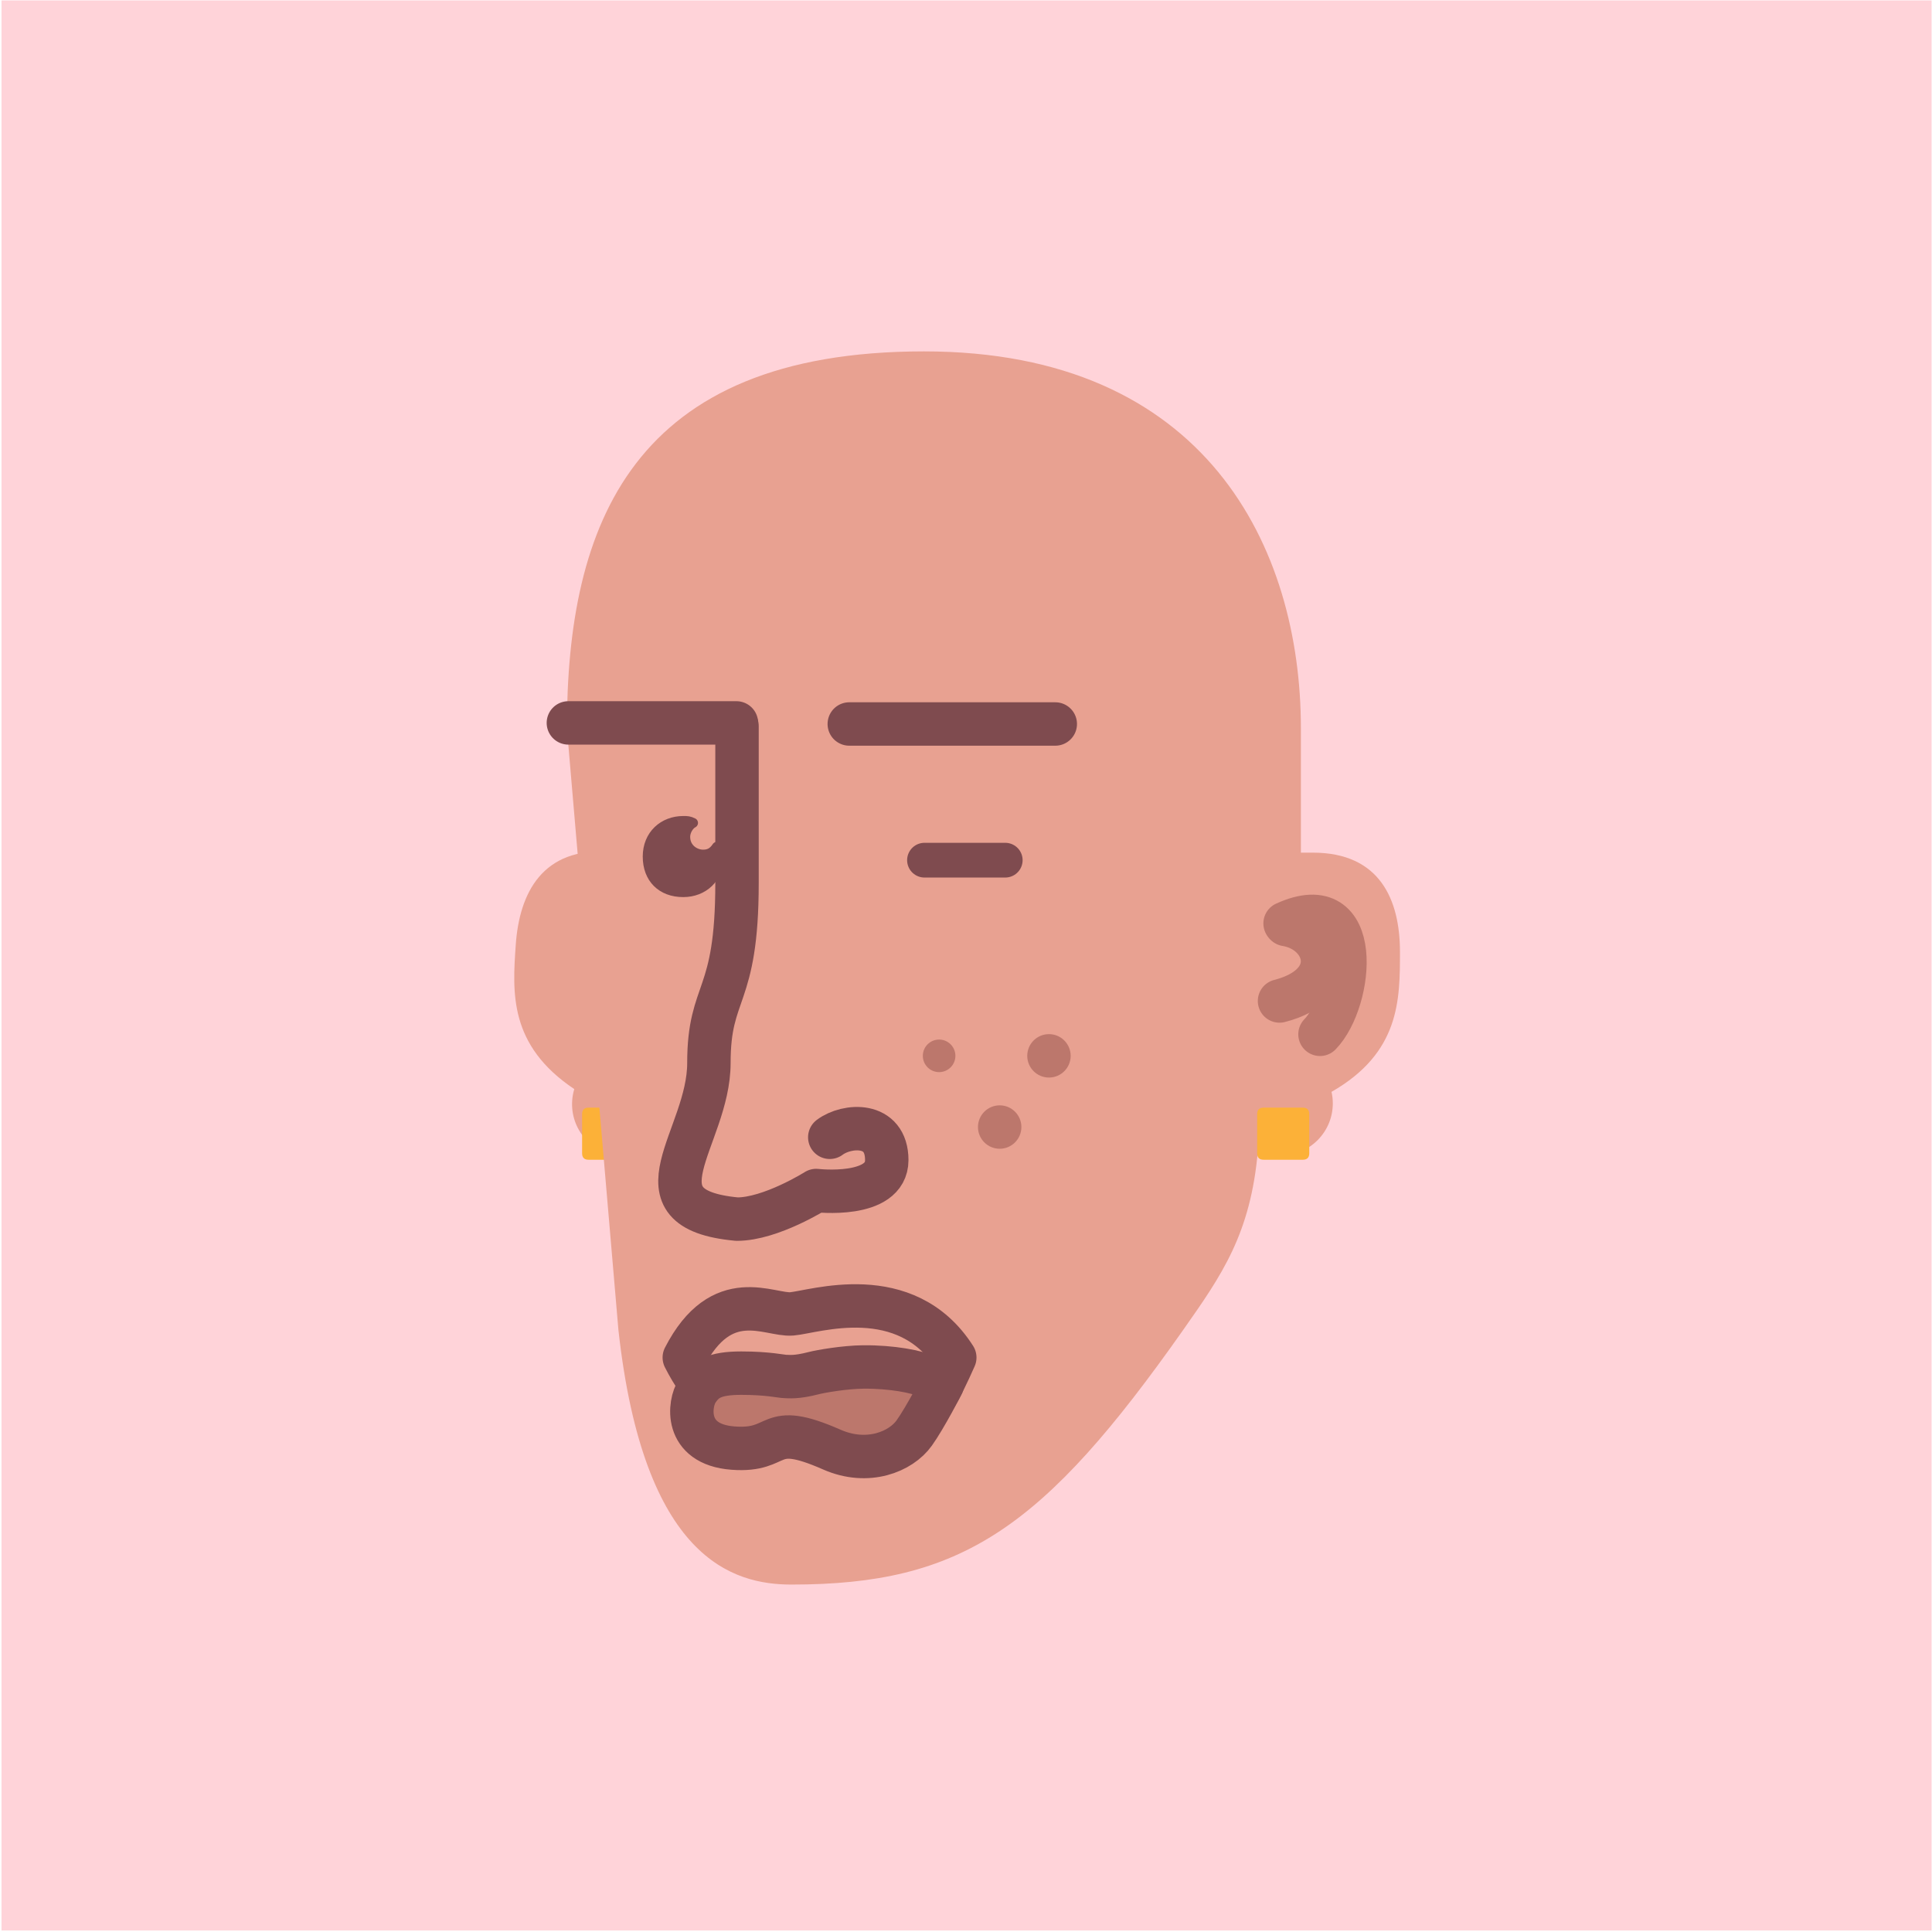
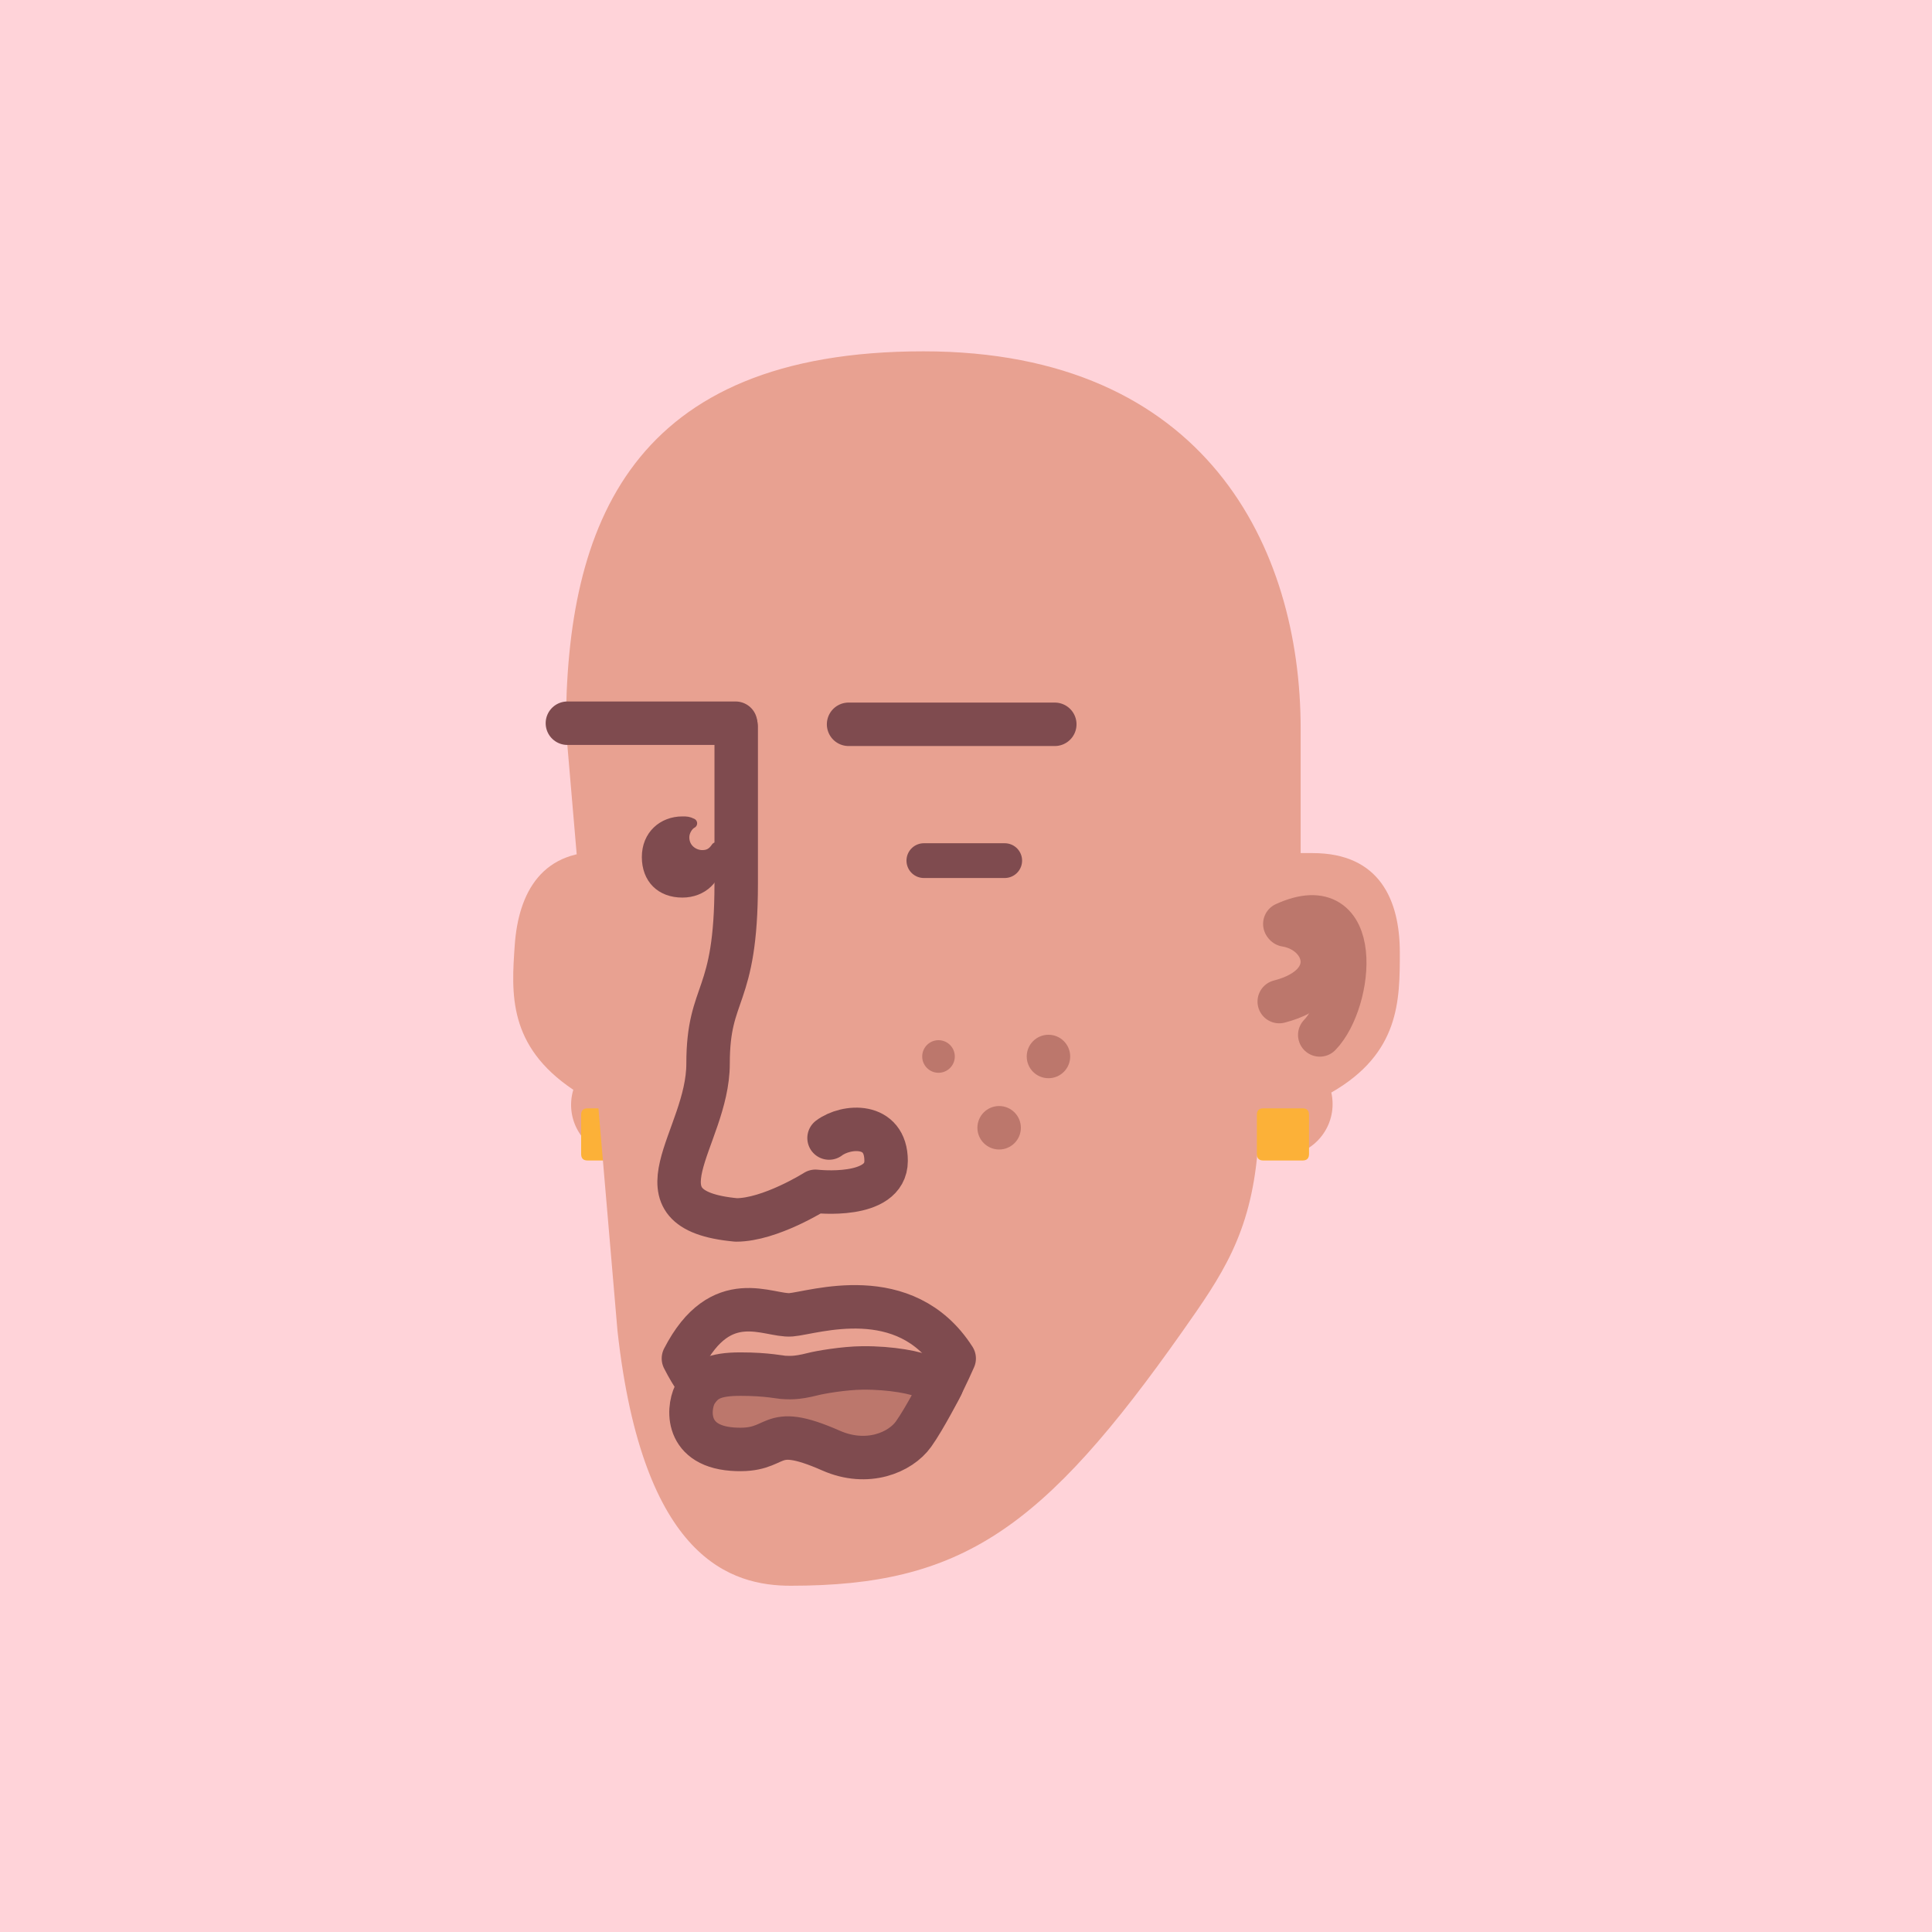
- <svg xmlns="http://www.w3.org/2000/svg" width="1001px" height="1001px" viewBox="0 0 1001 1001" version="1.1">
-   <defs />
-   <g id="Avatar" stroke="none" stroke-width="1" fill="none" fill-rule="evenodd">
-     <g id="avatar-a" transform="translate(0.09339, 0.146973)">
-       <rect id="Rectangle-25-Copy-6-Copy-3" fill="#FFD3D9" fill-rule="nonzero" x="0.693" y="0.065" width="1000" height="1000" />
-       <g id="Group-11" transform="translate(259.1081, 181.5)">
-         <path d="M29.048,363.298 C35.258,289.109 46.294,127.855 46.294,195.071 L46.294,259.521 L52.481,259.521 C87.236,259.521 97.625,283.943 97.625,310.925 C97.625,335.82 97.625,363.132 62.166,383.461 C62.6,385.382 62.829,387.381 62.829,389.433 C62.829,404.342 50.743,416.427 35.834,416.427 C20.925,416.427 8.839,404.342 8.839,389.433 C8.839,376.868 17.424,366.308 29.048,363.298 Z" id="Combined-Shape-Copy-2" fill="#E8A191" fill-rule="nonzero" transform="translate(53.23184, 297.7342) scale(-1, 1) rotate(-4) translate(-53.23184, -297.7342) " />
-         <path d="M45.74,419.235 C43.511,419.235 42.397,418.121 42.397,415.892 L42.397,395.584 C42.397,393.355 43.511,392.24 45.74,392.24 L66.048,392.24 C68.277,392.24 69.392,393.355 69.392,395.584 L69.392,415.892 C69.392,418.121 68.277,419.235 66.048,419.235 L45.74,419.235 Z" id="Shape_6_-Copy-4" fill="#FCB138" fill-rule="nonzero" />
-         <path d="M392.546,414.318 C388.819,457.619 373.791,479.044 353.829,507.408 C281.341,610.403 239.09,639.341 150.878,639.341 C120.616,639.341 74.326,626.245 61.21,507.408 L34.523,195.673 C34.523,90.207 68.267,0.411 219.55,0.411 C365.771,0.411 414.812,102.137 414.812,195.673 L414.812,260.123 L420.998,260.123 C455.754,260.123 466.142,284.545 466.142,311.527 C466.142,336.423 466.142,363.734 430.683,384.063 C431.117,385.984 431.346,387.983 431.346,390.035 C431.346,404.944 419.26,417.03 404.351,417.03 C400.118,417.03 396.112,416.055 392.546,414.318 Z" id="Combined-Shape" fill="#E8A191" fill-rule="nonzero" />
-         <path d="M261.632,264.022 L219.79,264.022" id="Shape_18_-Copy-4" stroke="#7F4B4F" stroke-width="17.996" stroke-linecap="round" stroke-linejoin="round" />
-         <path d="M395.494,419.235 C393.265,419.235 392.151,418.121 392.151,415.892 L392.151,395.584 C392.151,393.355 393.265,392.24 395.494,392.24 L415.802,392.24 C418.031,392.24 419.146,393.355 419.146,395.584 L419.146,415.892 C419.146,418.121 418.031,419.235 415.802,419.235 L395.494,419.235 Z" id="Shape_6_-Copy-3" fill="#FCB138" fill-rule="nonzero" />
-         <g id="Group-10" transform="translate(419.1458, 320.4279) rotate(28) translate(-419.1458, -320.4279) translate(396.0878, 292.8708)" stroke="#BC776C" stroke-linecap="round" stroke-linejoin="round" stroke-width="22.496">
-           <path d="M0.9,12.559 C28.219,-23.195 50.672,31.353 43.843,54.803" id="Shape_8_-Copy-3" fill-rule="nonzero" />
-           <path d="M1.594,12.839 C22.39,5.792 42.525,26.318 17.222,49.406" id="Shape_9_-Copy-3" />
-         </g>
-         <path d="M105.054,261.135 C101.005,261.135 95.831,258.098 95.831,251.912 C95.831,248.875 97.856,245.726 99.88,244.713 C97.856,243.701 96.844,243.701 94.819,243.701 C84.583,243.701 76.373,250.9 76.373,262.147 C76.373,273.395 83.571,280.594 94.819,280.594 C105.054,280.594 113.265,273.395 113.265,262.147 C113.265,260.123 113.265,259.111 112.253,257.086 C110.228,260.123 108.091,261.135 105.054,261.135 Z" id="Shape_10_-Copy-3" stroke="#7F4B4F" stroke-width="5.12" fill="#7F4B4F" fill-rule="nonzero" stroke-linecap="round" stroke-linejoin="round" />
-         <g id="Group-8" transform="translate(218.3687, 353.181)" fill="#BC776C" fill-rule="nonzero">
-           <circle id="Oval-Copy-3" cx="8.998" cy="12.221" r="8.436" />
-           <circle id="Oval_1_-Copy-3" cx="65.912" cy="12.221" r="11.248" />
-           <circle id="Oval_2_-Copy-3" cx="40.38" cy="49.114" r="11.248" />
-         </g>
-         <path d="M122.658,194.548 C122.658,207.893 122.658,234.997 122.658,275.862 C122.658,337.158 108.09,330.209 108.09,369.147 C108.09,408.084 66.088,444.769 122.658,450.004 C140.217,450.004 163.691,435.179 163.691,435.179 C163.691,435.179 200.247,439.505 200.247,419.425 C200.247,399.345 179.459,400.993 170.716,407.604" id="Line-Copy-3" stroke="#7F4B4F" stroke-width="22.496" stroke-linecap="round" stroke-linejoin="round" />
-         <path d="M95.338,521.71 C114.797,483.918 139.381,500.066 151.015,499.102 C162.648,498.139 209.953,481.781 235.486,521.71 C228.007,538.637 222.199,548.588 218.063,551.564 C199.678,564.79 181.608,557.2 167.797,557.2 C157.322,557.2 134.025,555.028 107.856,538.858 C104.199,536.598 100.026,530.882 95.338,521.71 Z" id="Shape_16_-Copy-4" stroke="#7F4B4F" stroke-width="22.496" stroke-linecap="round" stroke-linejoin="round" fill-rule="nonzero" />
-         <path d="M221.02,531.531 C216.189,529.052 202.84,526.471 188.089,526.605 C178.403,526.692 166.035,528.86 162.375,529.802 C153.139,532.179 149.674,531.531 147.708,531.531 C145.742,531.531 138.877,529.802 124.888,529.802 C110.899,529.802 106.091,532.892 102.001,539.075 C97.912,545.257 94.782,566.702 120.602,568.64 C146.407,570.577 137.325,554.253 171.759,569.396 C190.464,577.622 207.585,570.455 214.454,560.842 C220.23,552.758 229.024,535.636 229.024,535.636 C229.024,535.636 229.024,535.636 221.02,531.531 Z" id="Line-5-Copy-4" stroke="#7F4B4F" stroke-width="22.496" fill="#BC776C" fill-rule="nonzero" stroke-linecap="round" stroke-linejoin="round" />
-         <path d="M287.546,192.53 L180.831,194.393" id="Shape_18_-Copy-3" stroke="#7F4B4F" stroke-width="22.496" stroke-linecap="round" stroke-linejoin="round" transform="translate(234.1888, 193.4615) scale(-1, 1) rotate(1) translate(-234.1888, -193.4615) " />
-         <path d="M122.341,192.9 L35.283,192.9" id="Shape_18_-Copy-3" stroke="#7F4B4F" stroke-width="22.496" stroke-linecap="round" stroke-linejoin="round" />
+ <svg xmlns="http://www.w3.org/2000/svg" width="1000px" height="1000px" viewBox="0 0 1000 1000" version="1.1">
+   <g id="avatar-a" stroke="none" stroke-width="1" fill="none" fill-rule="evenodd">
+     <rect fill="#FFD3D9" x="0" y="0" width="1000" height="1000" />
+     <g id="Group-11" transform="translate(258.4017, 181.4345)">
+       <path d="M29.048,363.298 C35.258,289.109 46.294,127.855 46.294,195.071 L46.294,259.521 L52.481,259.521 C87.236,259.521 97.625,283.943 97.625,310.925 C97.625,335.82 97.625,363.132 62.166,383.461 C62.6,385.382 62.829,387.381 62.829,389.433 C62.829,404.342 50.743,416.427 35.834,416.427 C20.925,416.427 8.839,404.342 8.839,389.433 C8.839,376.868 17.424,366.308 29.048,363.298 Z" id="Combined-Shape-Copy-2" fill="#E8A191" fill-rule="nonzero" transform="translate(53.23184, 297.7342) scale(-1, 1) rotate(-4) translate(-53.23184, -297.7342) " />
+       <path d="M45.74,419.235 C43.511,419.235 42.397,418.121 42.397,415.892 L42.397,395.584 C42.397,393.355 43.511,392.24 45.74,392.24 L66.048,392.24 C68.277,392.24 69.392,393.355 69.392,395.584 L69.392,415.892 C69.392,418.121 68.277,419.235 66.048,419.235 L45.74,419.235 Z" id="Shape_6_-Copy-4" fill="#FCB138" fill-rule="nonzero" />
+       <path d="M392.546,414.318 C388.819,457.619 373.791,479.044 353.829,507.408 C281.341,610.403 239.09,639.341 150.878,639.341 C120.616,639.341 74.326,626.245 61.21,507.408 L34.523,195.673 C34.523,90.207 68.267,0.411 219.55,0.411 C365.771,0.411 414.812,102.137 414.812,195.673 L414.812,260.123 L420.998,260.123 C455.754,260.123 466.142,284.545 466.142,311.527 C466.142,336.423 466.142,363.734 430.683,384.063 C431.117,385.984 431.346,387.983 431.346,390.035 C431.346,404.944 419.26,417.03 404.351,417.03 C400.118,417.03 396.112,416.055 392.546,414.318 Z" id="Combined-Shape" fill="#E8A191" fill-rule="nonzero" />
+       <line x1="261.632" y1="264.022" x2="219.79" y2="264.022" id="Shape_18_-Copy-4" stroke="#7F4B4F" stroke-width="17.996" stroke-linecap="round" stroke-linejoin="round" />
+       <path d="M395.494,419.235 C393.265,419.235 392.151,418.121 392.151,415.892 L392.151,395.584 C392.151,393.355 393.265,392.24 395.494,392.24 L415.802,392.24 C418.031,392.24 419.146,393.355 419.146,395.584 L419.146,415.892 C419.146,418.121 418.031,419.235 415.802,419.235 L395.494,419.235 Z" id="Shape_6_-Copy-3" fill="#FCB138" fill-rule="nonzero" />
+       <g id="Group-10" stroke-linecap="round" stroke-linejoin="round" transform="translate(419.1214, 320.3502) rotate(28) translate(-419.1214, -320.3502) translate(396.1214, 292.8502)" stroke="#BC776C" stroke-width="22.496">
+         <path d="M0.9,12.559 C28.219,-23.195 50.672,31.353 43.843,54.803" id="Shape_8_-Copy-3" />
+         <path d="M1.594,12.839 C22.39,5.792 42.525,26.318 17.222,49.406" id="Shape_9_-Copy-3" />
      </g>
+       <path d="M105.054,261.135 C101.005,261.135 95.831,258.098 95.831,251.912 C95.831,248.875 97.856,245.726 99.88,244.713 C97.856,243.701 96.844,243.701 94.819,243.701 C84.583,243.701 76.373,250.9 76.373,262.147 C76.373,273.395 83.571,280.594 94.819,280.594 C105.054,280.594 113.265,273.395 113.265,262.147 C113.265,260.123 113.265,259.111 112.253,257.086 C110.228,260.123 108.091,261.135 105.054,261.135 Z" id="Shape_10_-Copy-3" stroke="#7F4B4F" stroke-width="5.12" fill="#7F4B4F" fill-rule="nonzero" stroke-linecap="round" stroke-linejoin="round" />
+       <g id="Group-8" transform="translate(218.3687, 353.181)" fill="#BC776C" fill-rule="nonzero">
+         <circle id="Oval-Copy-3" cx="8.998" cy="12.221" r="8.436" />
+         <circle id="Oval_1_-Copy-3" cx="65.912" cy="12.221" r="11.248" />
+         <circle id="Oval_2_-Copy-3" cx="40.38" cy="49.114" r="11.248" />
+       </g>
+       <path d="M122.658,194.548 C122.658,207.893 122.658,234.997 122.658,275.862 C122.658,337.158 108.09,330.209 108.09,369.147 C108.09,408.084 66.088,444.769 122.658,450.004 C140.217,450.004 163.691,435.179 163.691,435.179 C163.691,435.179 200.247,439.505 200.247,419.425 C200.247,399.345 179.459,400.993 170.716,407.604" id="Line-Copy-3" stroke="#7F4B4F" stroke-width="22.496" stroke-linecap="round" stroke-linejoin="round" />
+       <path d="M95.338,521.71 C114.797,483.918 139.381,500.066 151.015,499.102 C162.648,498.139 209.953,481.781 235.486,521.71 C228.007,538.637 222.199,548.588 218.063,551.564 C199.678,564.79 181.608,557.2 167.797,557.2 C157.322,557.2 134.025,555.028 107.856,538.858 C104.199,536.598 100.026,530.882 95.338,521.71 Z" id="Shape_16_-Copy-4" stroke="#7F4B4F" stroke-width="22.496" stroke-linecap="round" stroke-linejoin="round" />
+       <path d="M221.02,531.531 C216.189,529.052 202.84,526.471 188.089,526.605 C178.403,526.692 166.035,528.86 162.375,529.802 C153.139,532.179 149.674,531.531 147.708,531.531 C145.742,531.531 138.877,529.802 124.888,529.802 C110.899,529.802 106.091,532.892 102.001,539.075 C97.912,545.257 94.782,566.702 120.602,568.64 C146.407,570.577 137.325,554.253 171.759,569.396 C190.464,577.622 207.585,570.455 214.454,560.842 C220.23,552.758 229.024,535.636 229.024,535.636 C229.024,535.636 229.024,535.636 221.02,531.531 Z" id="Line-5-Copy-4" stroke="#7F4B4F" stroke-width="22.496" fill="#BC776C" fill-rule="nonzero" stroke-linecap="round" stroke-linejoin="round" />
+       <line x1="287.546" y1="192.53" x2="180.831" y2="194.393" id="Shape_18_-Copy-3" stroke="#7F4B4F" stroke-width="22.496" stroke-linecap="round" stroke-linejoin="round" transform="translate(234.1888, 193.4615) scale(-1, 1) rotate(1) translate(-234.1888, -193.4615) " />
+       <line x1="122.341" y1="192.9" x2="35.283" y2="192.9" id="Shape_18_-Copy-3" stroke="#7F4B4F" stroke-width="22.496" stroke-linecap="round" stroke-linejoin="round" />
    </g>
  </g>
</svg>
